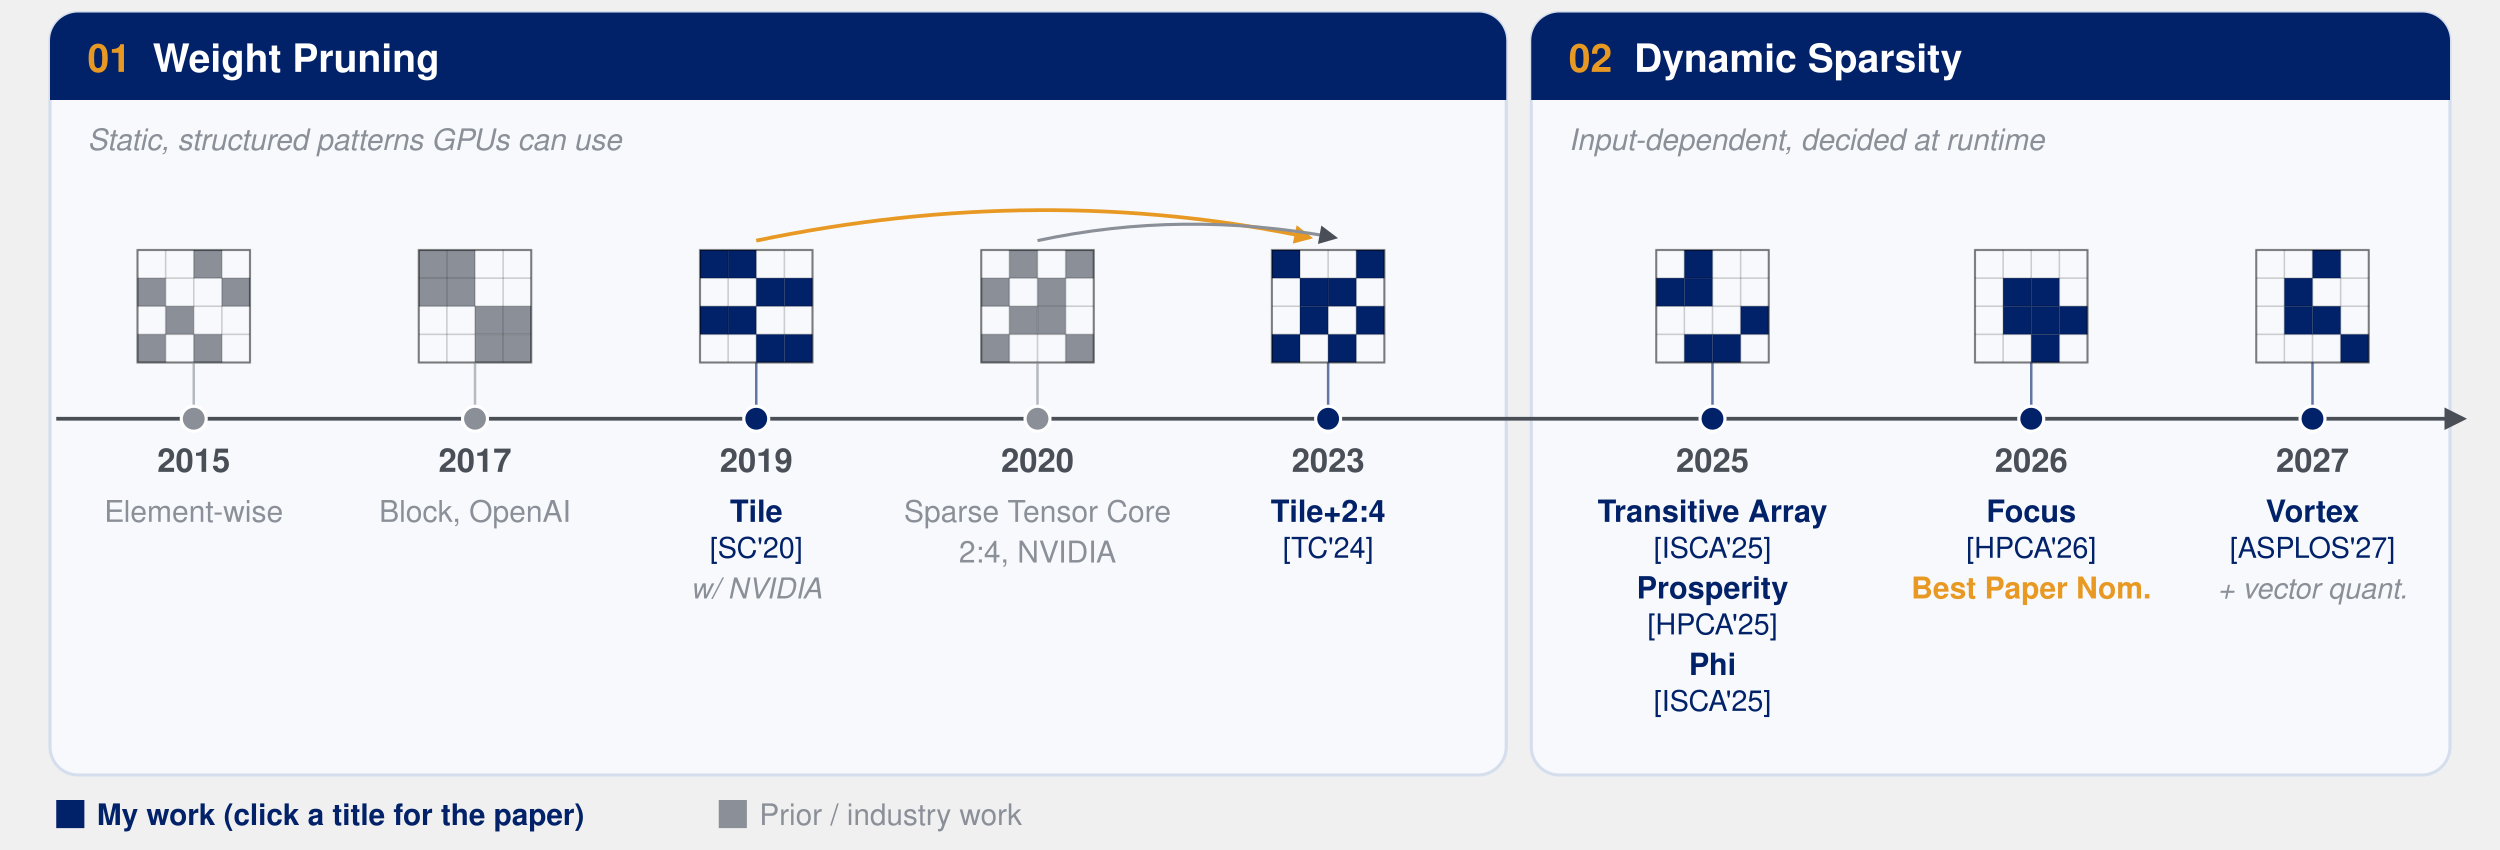
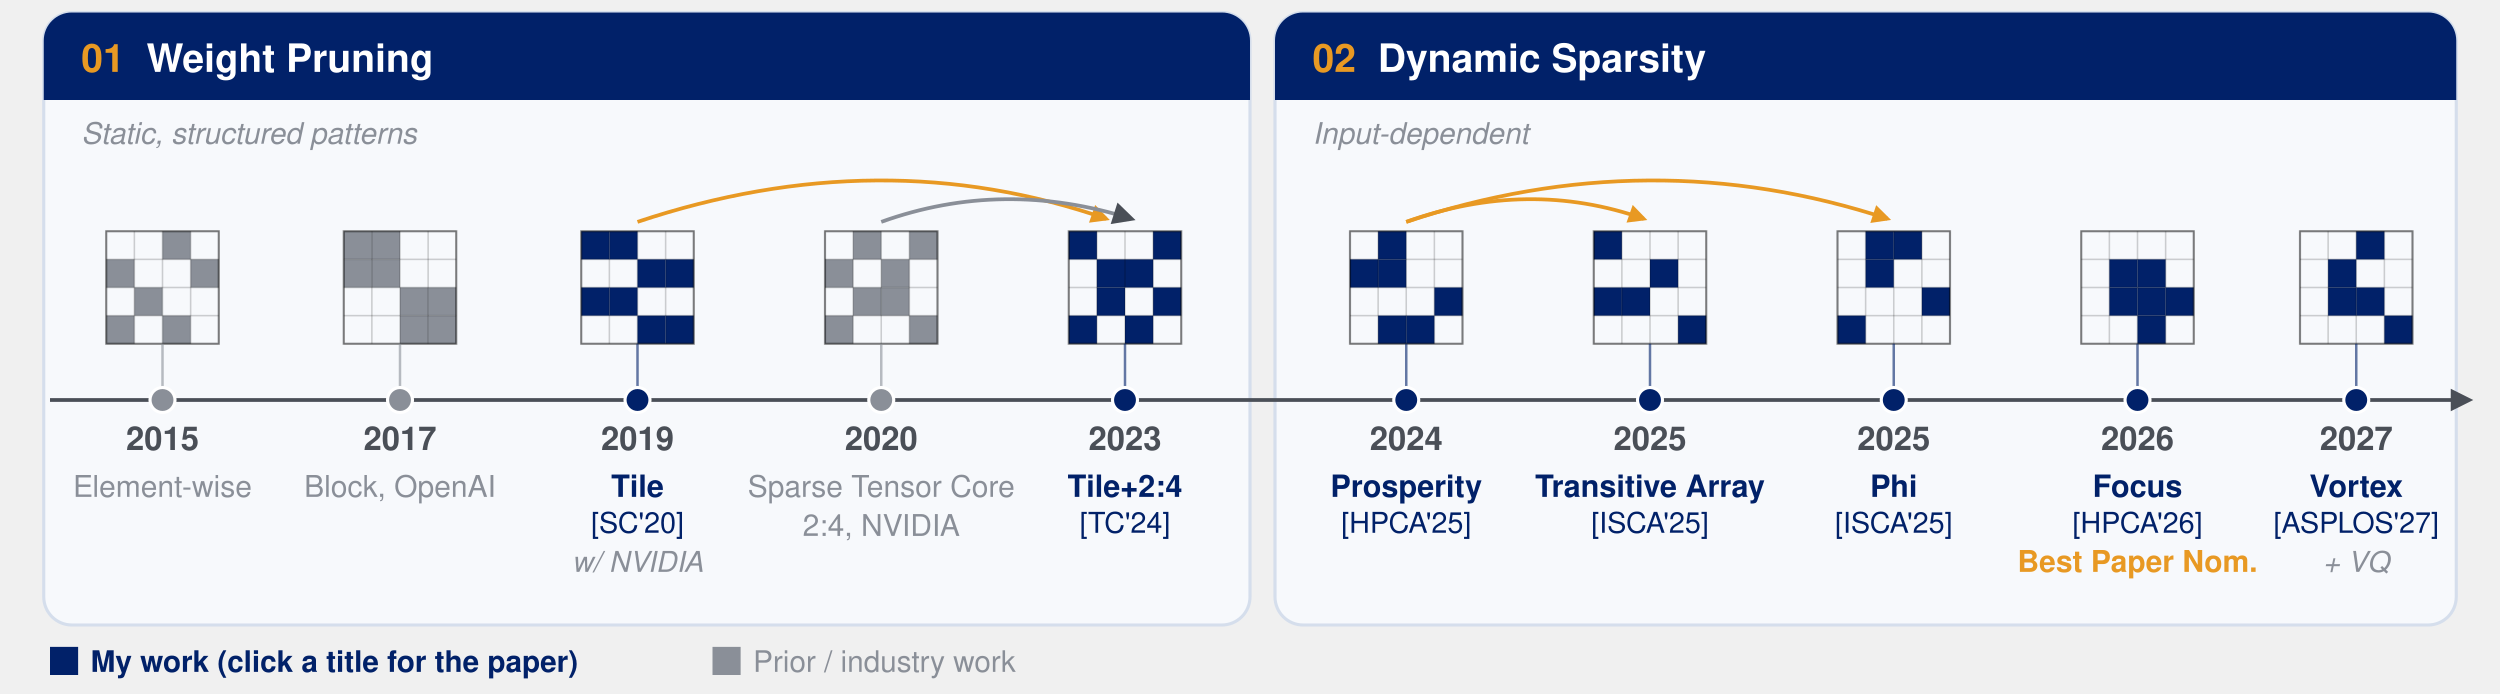
- <svg xmlns="http://www.w3.org/2000/svg" viewBox="0 0 800 272" style="width:100%;height:auto;display:block" font-family="-apple-system, BlinkMacSystemFont, 'Segoe UI', Helvetica, Arial, sans-serif" role="img" aria-label="Sparsity Timeline">
-   <rect x="16" y="4" width="466" height="244" rx="9" fill="#F7F9FC" stroke="#D5DEEC" />
-   <path d="M16,13 a9,9 0 0 1 9,-9 h448 a9,9 0 0 1 9,9 v19 h-466 z" fill="#012169" />
-   <text x="28" y="23" font-size="12.5" font-weight="700" fill="#E89923">01<tspan fill="#fff" dx="7">Weight Pruning</tspan>
+ <svg xmlns="http://www.w3.org/2000/svg" viewBox="0 0 800 222" style="width:100%;height:auto;display:block" font-family="-apple-system, BlinkMacSystemFont, 'Segoe UI', Helvetica, Arial, sans-serif" role="img" aria-label="Sparsity Timeline">
+   <rect x="14" y="4" width="386" height="196" rx="9" fill="#F7F9FC" stroke="#D5DEEC" />
+   <path d="M14,13 a9,9 0 0 1 9,-9 h368 a9,9 0 0 1 9,9 v19 h-386 z" fill="#012169" />
+   <text x="26" y="23" font-size="12.5" font-weight="700" fill="#E89923">01<tspan fill="#fff" dx="7">Weight Pruning</tspan>
  </text>
-   <text x="28" y="48" text-anchor="start" font-size="9.5" font-weight="400" fill="#8A8F98" font-style="italic">Static, structured patterns GPUs can use</text>
-   <rect x="490" y="4" width="294" height="244" rx="9" fill="#F7F9FC" stroke="#D5DEEC" />
-   <path d="M490,13 a9,9 0 0 1 9,-9 h276 a9,9 0 0 1 9,9 v19 h-294 z" fill="#012169" />
-   <text x="502" y="23" font-size="12.5" font-weight="700" fill="#E89923">02<tspan fill="#fff" dx="7">Dynamic Sparsity</tspan>
+   <text x="26" y="46" text-anchor="start" font-size="9.5" font-weight="400" fill="#8A8F98" font-style="italic">Static, structured patterns</text>
+   <rect x="408" y="4" width="378" height="196" rx="9" fill="#F7F9FC" stroke="#D5DEEC" />
+   <path d="M408,13 a9,9 0 0 1 9,-9 h360 a9,9 0 0 1 9,9 v19 h-378 z" fill="#012169" />
+   <text x="420" y="23" font-size="12.5" font-weight="700" fill="#E89923">02<tspan fill="#fff" dx="7">Dynamic Sparsity</tspan>
  </text>
-   <text x="502" y="48" text-anchor="start" font-size="9.5" font-weight="400" fill="#8A8F98" font-style="italic">Input-dependent, decided at runtime</text>
+   <text x="420" y="46" text-anchor="start" font-size="9.5" font-weight="400" fill="#8A8F98" font-style="italic">Input-dependent</text>
  <defs>
    <marker id="sa" viewBox="0 0 10 10" refX="8" refY="5" markerWidth="6" markerHeight="6" orient="auto">
      <path d="M0,0 L10,5 L0,10 z" fill="#4A4F57" />
    </marker>
    <marker id="sg" viewBox="0 0 10 10" refX="8" refY="5" markerWidth="5" markerHeight="5" orient="auto">
      <path d="M0,0 L10,5 L0,10 z" fill="#E89923" />
    </marker>
  </defs>
-   <line x1="18" y1="134" x2="788" y2="134" stroke="#4A4F57" stroke-width="1.2" marker-end="url(#sa)" />
-   <path d="M242,77 Q333.5,58 419,76" fill="none" stroke="#E89923" stroke-width="1.2" marker-end="url(#sg)" />
-   <path d="M332,77 Q378.5,67 427,76" fill="none" stroke="#8A8F98" stroke-width="1" marker-end="url(#sa)" />
-   <rect x="62" y="80" width="9" height="9" fill="#8A8F98" />
-   <rect x="44" y="89" width="9" height="9" fill="#8A8F98" />
-   <rect x="71" y="89" width="9" height="9" fill="#8A8F98" />
-   <rect x="53" y="98" width="9" height="9" fill="#8A8F98" />
-   <rect x="44" y="107" width="9" height="9" fill="#8A8F98" />
-   <rect x="62" y="107" width="9" height="9" fill="#8A8F98" />
-   <line x1="44" y1="80" x2="44" y2="116" stroke="#000" stroke-opacity="0.18" stroke-width="0.5" />
-   <line x1="44" y1="80" x2="80" y2="80" stroke="#000" stroke-opacity="0.18" stroke-width="0.5" />
-   <line x1="53" y1="80" x2="53" y2="116" stroke="#000" stroke-opacity="0.18" stroke-width="0.5" />
-   <line x1="44" y1="89" x2="80" y2="89" stroke="#000" stroke-opacity="0.18" stroke-width="0.5" />
-   <line x1="62" y1="80" x2="62" y2="116" stroke="#000" stroke-opacity="0.18" stroke-width="0.5" />
-   <line x1="44" y1="98" x2="80" y2="98" stroke="#000" stroke-opacity="0.18" stroke-width="0.5" />
-   <line x1="71" y1="80" x2="71" y2="116" stroke="#000" stroke-opacity="0.18" stroke-width="0.5" />
-   <line x1="44" y1="107" x2="80" y2="107" stroke="#000" stroke-opacity="0.18" stroke-width="0.5" />
-   <line x1="80" y1="80" x2="80" y2="116" stroke="#000" stroke-opacity="0.18" stroke-width="0.5" />
-   <line x1="44" y1="116" x2="80" y2="116" stroke="#000" stroke-opacity="0.18" stroke-width="0.5" />
-   <rect x="44" y="80" width="36" height="36" fill="none" stroke="#000" stroke-opacity="0.4" stroke-width="0.7" />
-   <line x1="62" y1="116" x2="62" y2="134" stroke="#8A8F98" stroke-width="0.8" stroke-opacity="0.6" />
-   <circle cx="62" cy="134" r="4" fill="#8A8F98" stroke="#fff" stroke-width="1" />
-   <text x="62" y="151" text-anchor="middle" font-size="10.5" font-weight="700" fill="#4A4F57">2015</text>
-   <text x="62" y="167" text-anchor="middle" font-size="9.6" font-weight="400" fill="#8A8F98">Element-wise</text>
-   <rect x="134" y="80" width="9" height="9" fill="#8A8F98" />
-   <rect x="143" y="80" width="9" height="9" fill="#8A8F98" />
-   <rect x="134" y="89" width="9" height="9" fill="#8A8F98" />
-   <rect x="143" y="89" width="9" height="9" fill="#8A8F98" />
-   <rect x="152" y="98" width="9" height="9" fill="#8A8F98" />
-   <rect x="161" y="98" width="9" height="9" fill="#8A8F98" />
-   <rect x="152" y="107" width="9" height="9" fill="#8A8F98" />
-   <rect x="161" y="107" width="9" height="9" fill="#8A8F98" />
-   <line x1="134" y1="80" x2="134" y2="116" stroke="#000" stroke-opacity="0.18" stroke-width="0.5" />
-   <line x1="134" y1="80" x2="170" y2="80" stroke="#000" stroke-opacity="0.18" stroke-width="0.5" />
-   <line x1="143" y1="80" x2="143" y2="116" stroke="#000" stroke-opacity="0.18" stroke-width="0.5" />
-   <line x1="134" y1="89" x2="170" y2="89" stroke="#000" stroke-opacity="0.18" stroke-width="0.5" />
-   <line x1="152" y1="80" x2="152" y2="116" stroke="#000" stroke-opacity="0.18" stroke-width="0.5" />
-   <line x1="134" y1="98" x2="170" y2="98" stroke="#000" stroke-opacity="0.18" stroke-width="0.5" />
-   <line x1="161" y1="80" x2="161" y2="116" stroke="#000" stroke-opacity="0.18" stroke-width="0.5" />
-   <line x1="134" y1="107" x2="170" y2="107" stroke="#000" stroke-opacity="0.18" stroke-width="0.5" />
-   <line x1="170" y1="80" x2="170" y2="116" stroke="#000" stroke-opacity="0.18" stroke-width="0.5" />
-   <line x1="134" y1="116" x2="170" y2="116" stroke="#000" stroke-opacity="0.18" stroke-width="0.5" />
-   <rect x="134" y="80" width="36" height="36" fill="none" stroke="#000" stroke-opacity="0.4" stroke-width="0.7" />
-   <line x1="152" y1="116" x2="152" y2="134" stroke="#8A8F98" stroke-width="0.8" stroke-opacity="0.6" />
-   <circle cx="152" cy="134" r="4" fill="#8A8F98" stroke="#fff" stroke-width="1" />
-   <text x="152" y="151" text-anchor="middle" font-size="10.5" font-weight="700" fill="#4A4F57">2017</text>
-   <text x="152" y="167" text-anchor="middle" font-size="9.6" font-weight="400" fill="#8A8F98">Block, OpenAI</text>
-   <rect x="224" y="80" width="9" height="9" fill="#012169" />
-   <rect x="233" y="80" width="9" height="9" fill="#012169" />
-   <rect x="242" y="89" width="9" height="9" fill="#012169" />
-   <rect x="251" y="89" width="9" height="9" fill="#012169" />
-   <rect x="224" y="98" width="9" height="9" fill="#012169" />
-   <rect x="233" y="98" width="9" height="9" fill="#012169" />
-   <rect x="242" y="107" width="9" height="9" fill="#012169" />
-   <rect x="251" y="107" width="9" height="9" fill="#012169" />
-   <line x1="224" y1="80" x2="224" y2="116" stroke="#000" stroke-opacity="0.18" stroke-width="0.5" />
-   <line x1="224" y1="80" x2="260" y2="80" stroke="#000" stroke-opacity="0.18" stroke-width="0.5" />
-   <line x1="233" y1="80" x2="233" y2="116" stroke="#000" stroke-opacity="0.18" stroke-width="0.5" />
-   <line x1="224" y1="89" x2="260" y2="89" stroke="#000" stroke-opacity="0.18" stroke-width="0.5" />
-   <line x1="242" y1="80" x2="242" y2="116" stroke="#000" stroke-opacity="0.18" stroke-width="0.5" />
-   <line x1="224" y1="98" x2="260" y2="98" stroke="#000" stroke-opacity="0.18" stroke-width="0.5" />
-   <line x1="251" y1="80" x2="251" y2="116" stroke="#000" stroke-opacity="0.18" stroke-width="0.5" />
-   <line x1="224" y1="107" x2="260" y2="107" stroke="#000" stroke-opacity="0.18" stroke-width="0.5" />
-   <line x1="260" y1="80" x2="260" y2="116" stroke="#000" stroke-opacity="0.18" stroke-width="0.5" />
-   <line x1="224" y1="116" x2="260" y2="116" stroke="#000" stroke-opacity="0.18" stroke-width="0.5" />
-   <rect x="224" y="80" width="36" height="36" fill="none" stroke="#000" stroke-opacity="0.4" stroke-width="0.7" />
-   <line x1="242" y1="116" x2="242" y2="134" stroke="#012169" stroke-width="0.8" stroke-opacity="0.6" />
-   <circle cx="242" cy="134" r="4" fill="#012169" stroke="#fff" stroke-width="1" />
-   <text x="242" y="151" text-anchor="middle" font-size="10.5" font-weight="700" fill="#4A4F57">2019</text>
+   <line x1="16" y1="128" x2="790" y2="128" stroke="#4A4F57" stroke-width="1.2" marker-end="url(#sa)" />
+   <path d="M204,71 Q282.0,45 354,70" fill="none" stroke="#E89923" stroke-width="1.2" marker-end="url(#sg)" />
+   <path d="M282,71 Q321.0,57 362,70" fill="none" stroke="#8A8F98" stroke-width="1.2" marker-end="url(#sa)" />
+   <path d="M450,71 Q489.0,57 526,70" fill="none" stroke="#E89923" stroke-width="1.2" marker-end="url(#sg)" />
+   <path d="M450,71 Q528.0,45 604,70" fill="none" stroke="#E89923" stroke-width="1.2" marker-end="url(#sg)" />
+   <rect x="52" y="74" width="9" height="9" fill="#8A8F98" />
+   <rect x="34" y="83" width="9" height="9" fill="#8A8F98" />
+   <rect x="61" y="83" width="9" height="9" fill="#8A8F98" />
+   <rect x="43" y="92" width="9" height="9" fill="#8A8F98" />
+   <rect x="34" y="101" width="9" height="9" fill="#8A8F98" />
+   <rect x="52" y="101" width="9" height="9" fill="#8A8F98" />
+   <line x1="34" y1="74" x2="34" y2="110" stroke="#000" stroke-opacity="0.18" stroke-width="0.5" />
+   <line x1="34" y1="74" x2="70" y2="74" stroke="#000" stroke-opacity="0.18" stroke-width="0.5" />
+   <line x1="43" y1="74" x2="43" y2="110" stroke="#000" stroke-opacity="0.18" stroke-width="0.5" />
+   <line x1="34" y1="83" x2="70" y2="83" stroke="#000" stroke-opacity="0.18" stroke-width="0.5" />
+   <line x1="52" y1="74" x2="52" y2="110" stroke="#000" stroke-opacity="0.18" stroke-width="0.5" />
+   <line x1="34" y1="92" x2="70" y2="92" stroke="#000" stroke-opacity="0.18" stroke-width="0.5" />
+   <line x1="61" y1="74" x2="61" y2="110" stroke="#000" stroke-opacity="0.18" stroke-width="0.5" />
+   <line x1="34" y1="101" x2="70" y2="101" stroke="#000" stroke-opacity="0.18" stroke-width="0.5" />
+   <line x1="70" y1="74" x2="70" y2="110" stroke="#000" stroke-opacity="0.18" stroke-width="0.5" />
+   <line x1="34" y1="110" x2="70" y2="110" stroke="#000" stroke-opacity="0.18" stroke-width="0.5" />
+   <rect x="34" y="74" width="36" height="36" fill="none" stroke="#000" stroke-opacity="0.4" stroke-width="0.7" />
+   <line x1="52" y1="110" x2="52" y2="128" stroke="#8A8F98" stroke-width="0.8" stroke-opacity="0.6" />
+   <circle cx="52" cy="128" r="4" fill="#8A8F98" stroke="#fff" stroke-width="1" />
+   <text x="52" y="144" text-anchor="middle" font-size="10.5" font-weight="700" fill="#4A4F57">2015</text>
+   <text x="52" y="159" text-anchor="middle" font-size="9.6" font-weight="400" fill="#8A8F98">Element-wise</text>
+   <rect x="110" y="74" width="9" height="9" fill="#8A8F98" />
+   <rect x="119" y="74" width="9" height="9" fill="#8A8F98" />
+   <rect x="110" y="83" width="9" height="9" fill="#8A8F98" />
+   <rect x="119" y="83" width="9" height="9" fill="#8A8F98" />
+   <rect x="128" y="92" width="9" height="9" fill="#8A8F98" />
+   <rect x="137" y="92" width="9" height="9" fill="#8A8F98" />
+   <rect x="128" y="101" width="9" height="9" fill="#8A8F98" />
+   <rect x="137" y="101" width="9" height="9" fill="#8A8F98" />
+   <line x1="110" y1="74" x2="110" y2="110" stroke="#000" stroke-opacity="0.18" stroke-width="0.5" />
+   <line x1="110" y1="74" x2="146" y2="74" stroke="#000" stroke-opacity="0.18" stroke-width="0.5" />
+   <line x1="119" y1="74" x2="119" y2="110" stroke="#000" stroke-opacity="0.18" stroke-width="0.5" />
+   <line x1="110" y1="83" x2="146" y2="83" stroke="#000" stroke-opacity="0.18" stroke-width="0.5" />
+   <line x1="128" y1="74" x2="128" y2="110" stroke="#000" stroke-opacity="0.18" stroke-width="0.5" />
+   <line x1="110" y1="92" x2="146" y2="92" stroke="#000" stroke-opacity="0.18" stroke-width="0.5" />
+   <line x1="137" y1="74" x2="137" y2="110" stroke="#000" stroke-opacity="0.18" stroke-width="0.5" />
+   <line x1="110" y1="101" x2="146" y2="101" stroke="#000" stroke-opacity="0.18" stroke-width="0.5" />
+   <line x1="146" y1="74" x2="146" y2="110" stroke="#000" stroke-opacity="0.18" stroke-width="0.5" />
+   <line x1="110" y1="110" x2="146" y2="110" stroke="#000" stroke-opacity="0.18" stroke-width="0.5" />
+   <rect x="110" y="74" width="36" height="36" fill="none" stroke="#000" stroke-opacity="0.4" stroke-width="0.7" />
+   <line x1="128" y1="110" x2="128" y2="128" stroke="#8A8F98" stroke-width="0.8" stroke-opacity="0.6" />
+   <circle cx="128" cy="128" r="4" fill="#8A8F98" stroke="#fff" stroke-width="1" />
+   <text x="128" y="144" text-anchor="middle" font-size="10.5" font-weight="700" fill="#4A4F57">2017</text>
+   <text x="128" y="159" text-anchor="middle" font-size="9.6" font-weight="400" fill="#8A8F98">Block, OpenAI</text>
+   <rect x="186" y="74" width="9" height="9" fill="#012169" />
+   <rect x="195" y="74" width="9" height="9" fill="#012169" />
+   <rect x="204" y="83" width="9" height="9" fill="#012169" />
+   <rect x="213" y="83" width="9" height="9" fill="#012169" />
+   <rect x="186" y="92" width="9" height="9" fill="#012169" />
+   <rect x="195" y="92" width="9" height="9" fill="#012169" />
+   <rect x="204" y="101" width="9" height="9" fill="#012169" />
+   <rect x="213" y="101" width="9" height="9" fill="#012169" />
+   <line x1="186" y1="74" x2="186" y2="110" stroke="#000" stroke-opacity="0.18" stroke-width="0.5" />
+   <line x1="186" y1="74" x2="222" y2="74" stroke="#000" stroke-opacity="0.18" stroke-width="0.5" />
+   <line x1="195" y1="74" x2="195" y2="110" stroke="#000" stroke-opacity="0.18" stroke-width="0.5" />
+   <line x1="186" y1="83" x2="222" y2="83" stroke="#000" stroke-opacity="0.18" stroke-width="0.5" />
+   <line x1="204" y1="74" x2="204" y2="110" stroke="#000" stroke-opacity="0.18" stroke-width="0.5" />
+   <line x1="186" y1="92" x2="222" y2="92" stroke="#000" stroke-opacity="0.18" stroke-width="0.5" />
+   <line x1="213" y1="74" x2="213" y2="110" stroke="#000" stroke-opacity="0.18" stroke-width="0.5" />
+   <line x1="186" y1="101" x2="222" y2="101" stroke="#000" stroke-opacity="0.18" stroke-width="0.5" />
+   <line x1="222" y1="74" x2="222" y2="110" stroke="#000" stroke-opacity="0.18" stroke-width="0.5" />
+   <line x1="186" y1="110" x2="222" y2="110" stroke="#000" stroke-opacity="0.18" stroke-width="0.5" />
+   <rect x="186" y="74" width="36" height="36" fill="none" stroke="#000" stroke-opacity="0.4" stroke-width="0.7" />
+   <line x1="204" y1="110" x2="204" y2="128" stroke="#012169" stroke-width="0.8" stroke-opacity="0.6" />
+   <circle cx="204" cy="128" r="4" fill="#012169" stroke="#fff" stroke-width="1" />
+   <text x="204" y="144" text-anchor="middle" font-size="10.5" font-weight="700" fill="#4A4F57">2019</text>
  <a href="https://arxiv.org/abs/2008.13006" target="_blank">
-     <text x="242" y="167" text-anchor="middle" font-size="9.8" font-weight="700" fill="#012169">Tile</text>
-     <text x="242" y="178.5" text-anchor="middle" font-size="9.2" font-weight="400" fill="#012169">[SC'20]</text>
-   </a>
-   <text x="242" y="191.5" text-anchor="middle" font-size="9.2" font-weight="400" fill="#8A8F98" font-style="italic">w/ NVIDIA</text>
-   <rect x="323" y="80" width="9" height="9" fill="#8A8F98" />
-   <rect x="341" y="80" width="9" height="9" fill="#8A8F98" />
-   <rect x="314" y="89" width="9" height="9" fill="#8A8F98" />
-   <rect x="332" y="89" width="9" height="9" fill="#8A8F98" />
-   <rect x="323" y="98" width="9" height="9" fill="#8A8F98" />
-   <rect x="332" y="98" width="9" height="9" fill="#8A8F98" />
-   <rect x="314" y="107" width="9" height="9" fill="#8A8F98" />
-   <rect x="341" y="107" width="9" height="9" fill="#8A8F98" />
-   <line x1="314" y1="80" x2="314" y2="116" stroke="#000" stroke-opacity="0.18" stroke-width="0.5" />
-   <line x1="314" y1="80" x2="350" y2="80" stroke="#000" stroke-opacity="0.18" stroke-width="0.5" />
-   <line x1="323" y1="80" x2="323" y2="116" stroke="#000" stroke-opacity="0.18" stroke-width="0.5" />
-   <line x1="314" y1="89" x2="350" y2="89" stroke="#000" stroke-opacity="0.18" stroke-width="0.5" />
-   <line x1="332" y1="80" x2="332" y2="116" stroke="#000" stroke-opacity="0.18" stroke-width="0.5" />
-   <line x1="314" y1="98" x2="350" y2="98" stroke="#000" stroke-opacity="0.18" stroke-width="0.5" />
-   <line x1="341" y1="80" x2="341" y2="116" stroke="#000" stroke-opacity="0.18" stroke-width="0.5" />
-   <line x1="314" y1="107" x2="350" y2="107" stroke="#000" stroke-opacity="0.18" stroke-width="0.5" />
-   <line x1="350" y1="80" x2="350" y2="116" stroke="#000" stroke-opacity="0.18" stroke-width="0.5" />
-   <line x1="314" y1="116" x2="350" y2="116" stroke="#000" stroke-opacity="0.18" stroke-width="0.5" />
-   <rect x="314" y="80" width="36" height="36" fill="none" stroke="#000" stroke-opacity="0.4" stroke-width="0.7" />
-   <line x1="332" y1="116" x2="332" y2="134" stroke="#8A8F98" stroke-width="0.8" stroke-opacity="0.6" />
-   <circle cx="332" cy="134" r="4" fill="#8A8F98" stroke="#fff" stroke-width="1" />
-   <text x="332" y="151" text-anchor="middle" font-size="10.5" font-weight="700" fill="#4A4F57">2020</text>
-   <text x="332" y="167" text-anchor="middle" font-size="9.6" font-weight="400" fill="#8A8F98">Sparse Tensor Core</text>
-   <text x="332" y="180" text-anchor="middle" font-size="9.6" font-weight="400" fill="#8A8F98">2:4, NVIDIA</text>
-   <rect x="407" y="80" width="9" height="9" fill="#012169" />
-   <rect x="434" y="80" width="9" height="9" fill="#012169" />
-   <rect x="416" y="89" width="9" height="9" fill="#012169" />
-   <rect x="425" y="89" width="9" height="9" fill="#012169" />
-   <rect x="416" y="98" width="9" height="9" fill="#012169" />
-   <rect x="434" y="98" width="9" height="9" fill="#012169" />
-   <rect x="407" y="107" width="9" height="9" fill="#012169" />
-   <rect x="425" y="107" width="9" height="9" fill="#012169" />
-   <line x1="407" y1="80" x2="407" y2="116" stroke="#000" stroke-opacity="0.18" stroke-width="0.5" />
-   <line x1="407" y1="80" x2="443" y2="80" stroke="#000" stroke-opacity="0.18" stroke-width="0.5" />
-   <line x1="416" y1="80" x2="416" y2="116" stroke="#000" stroke-opacity="0.18" stroke-width="0.5" />
-   <line x1="407" y1="89" x2="443" y2="89" stroke="#000" stroke-opacity="0.18" stroke-width="0.5" />
-   <line x1="425" y1="80" x2="425" y2="116" stroke="#000" stroke-opacity="0.18" stroke-width="0.5" />
-   <line x1="407" y1="98" x2="443" y2="98" stroke="#000" stroke-opacity="0.18" stroke-width="0.5" />
-   <line x1="434" y1="80" x2="434" y2="116" stroke="#000" stroke-opacity="0.18" stroke-width="0.5" />
-   <line x1="407" y1="107" x2="443" y2="107" stroke="#000" stroke-opacity="0.18" stroke-width="0.5" />
-   <line x1="443" y1="80" x2="443" y2="116" stroke="#000" stroke-opacity="0.18" stroke-width="0.5" />
-   <line x1="407" y1="116" x2="443" y2="116" stroke="#000" stroke-opacity="0.18" stroke-width="0.5" />
-   <rect x="407" y="80" width="36" height="36" fill="none" stroke="#000" stroke-opacity="0.4" stroke-width="0.7" />
-   <line x1="425" y1="116" x2="425" y2="134" stroke="#012169" stroke-width="0.8" stroke-opacity="0.6" />
-   <circle cx="425" cy="134" r="4" fill="#012169" stroke="#fff" stroke-width="1" />
-   <text x="425" y="151" text-anchor="middle" font-size="10.5" font-weight="700" fill="#4A4F57">2023</text>
+     <text x="204" y="159" text-anchor="middle" font-size="9.8" font-weight="700" fill="#012169">Tile</text>
+     <text x="204" y="170.5" text-anchor="middle" font-size="9.2" font-weight="400" fill="#012169">[SC'20]</text>
+   </a>
+   <text x="204" y="183.0" text-anchor="middle" font-size="9.2" font-weight="400" fill="#8A8F98" font-style="italic">w/ NVIDIA</text>
+   <rect x="273" y="74" width="9" height="9" fill="#8A8F98" />
+   <rect x="291" y="74" width="9" height="9" fill="#8A8F98" />
+   <rect x="264" y="83" width="9" height="9" fill="#8A8F98" />
+   <rect x="282" y="83" width="9" height="9" fill="#8A8F98" />
+   <rect x="273" y="92" width="9" height="9" fill="#8A8F98" />
+   <rect x="282" y="92" width="9" height="9" fill="#8A8F98" />
+   <rect x="264" y="101" width="9" height="9" fill="#8A8F98" />
+   <rect x="291" y="101" width="9" height="9" fill="#8A8F98" />
+   <line x1="264" y1="74" x2="264" y2="110" stroke="#000" stroke-opacity="0.18" stroke-width="0.5" />
+   <line x1="264" y1="74" x2="300" y2="74" stroke="#000" stroke-opacity="0.18" stroke-width="0.5" />
+   <line x1="273" y1="74" x2="273" y2="110" stroke="#000" stroke-opacity="0.18" stroke-width="0.5" />
+   <line x1="264" y1="83" x2="300" y2="83" stroke="#000" stroke-opacity="0.18" stroke-width="0.5" />
+   <line x1="282" y1="74" x2="282" y2="110" stroke="#000" stroke-opacity="0.18" stroke-width="0.5" />
+   <line x1="264" y1="92" x2="300" y2="92" stroke="#000" stroke-opacity="0.18" stroke-width="0.5" />
+   <line x1="291" y1="74" x2="291" y2="110" stroke="#000" stroke-opacity="0.18" stroke-width="0.5" />
+   <line x1="264" y1="101" x2="300" y2="101" stroke="#000" stroke-opacity="0.18" stroke-width="0.5" />
+   <line x1="300" y1="74" x2="300" y2="110" stroke="#000" stroke-opacity="0.18" stroke-width="0.5" />
+   <line x1="264" y1="110" x2="300" y2="110" stroke="#000" stroke-opacity="0.18" stroke-width="0.5" />
+   <rect x="264" y="74" width="36" height="36" fill="none" stroke="#000" stroke-opacity="0.4" stroke-width="0.7" />
+   <line x1="282" y1="110" x2="282" y2="128" stroke="#8A8F98" stroke-width="0.8" stroke-opacity="0.6" />
+   <circle cx="282" cy="128" r="4" fill="#8A8F98" stroke="#fff" stroke-width="1" />
+   <text x="282" y="144" text-anchor="middle" font-size="10.5" font-weight="700" fill="#4A4F57">2020</text>
+   <text x="282" y="159" text-anchor="middle" font-size="9.6" font-weight="400" fill="#8A8F98">Sparse Tensor Core</text>
+   <text x="282" y="171.5" text-anchor="middle" font-size="9.6" font-weight="400" fill="#8A8F98">2:4, NVIDIA</text>
+   <rect x="342" y="74" width="9" height="9" fill="#012169" />
+   <rect x="369" y="74" width="9" height="9" fill="#012169" />
+   <rect x="351" y="83" width="9" height="9" fill="#012169" />
+   <rect x="360" y="83" width="9" height="9" fill="#012169" />
+   <rect x="351" y="92" width="9" height="9" fill="#012169" />
+   <rect x="369" y="92" width="9" height="9" fill="#012169" />
+   <rect x="342" y="101" width="9" height="9" fill="#012169" />
+   <rect x="360" y="101" width="9" height="9" fill="#012169" />
+   <line x1="342" y1="74" x2="342" y2="110" stroke="#000" stroke-opacity="0.18" stroke-width="0.5" />
+   <line x1="342" y1="74" x2="378" y2="74" stroke="#000" stroke-opacity="0.18" stroke-width="0.5" />
+   <line x1="351" y1="74" x2="351" y2="110" stroke="#000" stroke-opacity="0.18" stroke-width="0.5" />
+   <line x1="342" y1="83" x2="378" y2="83" stroke="#000" stroke-opacity="0.18" stroke-width="0.5" />
+   <line x1="360" y1="74" x2="360" y2="110" stroke="#000" stroke-opacity="0.18" stroke-width="0.5" />
+   <line x1="342" y1="92" x2="378" y2="92" stroke="#000" stroke-opacity="0.18" stroke-width="0.5" />
+   <line x1="369" y1="74" x2="369" y2="110" stroke="#000" stroke-opacity="0.18" stroke-width="0.5" />
+   <line x1="342" y1="101" x2="378" y2="101" stroke="#000" stroke-opacity="0.18" stroke-width="0.5" />
+   <line x1="378" y1="74" x2="378" y2="110" stroke="#000" stroke-opacity="0.18" stroke-width="0.5" />
+   <line x1="342" y1="110" x2="378" y2="110" stroke="#000" stroke-opacity="0.18" stroke-width="0.5" />
+   <rect x="342" y="74" width="36" height="36" fill="none" stroke="#000" stroke-opacity="0.4" stroke-width="0.7" />
+   <line x1="360" y1="110" x2="360" y2="128" stroke="#012169" stroke-width="0.8" stroke-opacity="0.6" />
+   <circle cx="360" cy="128" r="4" fill="#012169" stroke="#fff" stroke-width="1" />
+   <text x="360" y="144" text-anchor="middle" font-size="10.5" font-weight="700" fill="#4A4F57">2023</text>
  <a href="https://arxiv.org/abs/2402.10876" target="_blank">
-     <text x="425" y="167" text-anchor="middle" font-size="9.8" font-weight="700" fill="#012169">Tile+2:4</text>
-     <text x="425" y="178.5" text-anchor="middle" font-size="9.2" font-weight="400" fill="#012169">[TC'24]</text>
-   </a>
-   <rect x="539" y="80" width="9" height="9" fill="#012169" />
-   <rect x="530" y="89" width="9" height="9" fill="#012169" />
-   <rect x="539" y="89" width="9" height="9" fill="#012169" />
-   <rect x="557" y="98" width="9" height="9" fill="#012169" />
-   <rect x="539" y="107" width="9" height="9" fill="#012169" />
-   <rect x="548" y="107" width="9" height="9" fill="#012169" />
-   <line x1="530" y1="80" x2="530" y2="116" stroke="#000" stroke-opacity="0.18" stroke-width="0.5" />
-   <line x1="530" y1="80" x2="566" y2="80" stroke="#000" stroke-opacity="0.18" stroke-width="0.5" />
-   <line x1="539" y1="80" x2="539" y2="116" stroke="#000" stroke-opacity="0.18" stroke-width="0.5" />
-   <line x1="530" y1="89" x2="566" y2="89" stroke="#000" stroke-opacity="0.18" stroke-width="0.5" />
-   <line x1="548" y1="80" x2="548" y2="116" stroke="#000" stroke-opacity="0.18" stroke-width="0.5" />
-   <line x1="530" y1="98" x2="566" y2="98" stroke="#000" stroke-opacity="0.18" stroke-width="0.5" />
-   <line x1="557" y1="80" x2="557" y2="116" stroke="#000" stroke-opacity="0.18" stroke-width="0.5" />
-   <line x1="530" y1="107" x2="566" y2="107" stroke="#000" stroke-opacity="0.18" stroke-width="0.5" />
-   <line x1="566" y1="80" x2="566" y2="116" stroke="#000" stroke-opacity="0.18" stroke-width="0.5" />
-   <line x1="530" y1="116" x2="566" y2="116" stroke="#000" stroke-opacity="0.18" stroke-width="0.5" />
-   <rect x="530" y="80" width="36" height="36" fill="none" stroke="#000" stroke-opacity="0.4" stroke-width="0.7" />
-   <line x1="548" y1="116" x2="548" y2="134" stroke="#012169" stroke-width="0.8" stroke-opacity="0.6" />
-   <circle cx="548" cy="134" r="4" fill="#012169" stroke="#fff" stroke-width="1" />
-   <text x="548" y="151" text-anchor="middle" font-size="10.5" font-weight="700" fill="#4A4F57">2025</text>
+     <text x="360" y="159" text-anchor="middle" font-size="9.8" font-weight="700" fill="#012169">Tile+2:4</text>
+     <text x="360" y="170.5" text-anchor="middle" font-size="9.2" font-weight="400" fill="#012169">[TC'24]</text>
+   </a>
+   <rect x="441" y="74" width="9" height="9" fill="#012169" />
+   <rect x="432" y="83" width="9" height="9" fill="#012169" />
+   <rect x="441" y="83" width="9" height="9" fill="#012169" />
+   <rect x="459" y="92" width="9" height="9" fill="#012169" />
+   <rect x="441" y="101" width="9" height="9" fill="#012169" />
+   <rect x="450" y="101" width="9" height="9" fill="#012169" />
+   <line x1="432" y1="74" x2="432" y2="110" stroke="#000" stroke-opacity="0.18" stroke-width="0.5" />
+   <line x1="432" y1="74" x2="468" y2="74" stroke="#000" stroke-opacity="0.18" stroke-width="0.5" />
+   <line x1="441" y1="74" x2="441" y2="110" stroke="#000" stroke-opacity="0.18" stroke-width="0.5" />
+   <line x1="432" y1="83" x2="468" y2="83" stroke="#000" stroke-opacity="0.18" stroke-width="0.5" />
+   <line x1="450" y1="74" x2="450" y2="110" stroke="#000" stroke-opacity="0.18" stroke-width="0.5" />
+   <line x1="432" y1="92" x2="468" y2="92" stroke="#000" stroke-opacity="0.18" stroke-width="0.5" />
+   <line x1="459" y1="74" x2="459" y2="110" stroke="#000" stroke-opacity="0.18" stroke-width="0.5" />
+   <line x1="432" y1="101" x2="468" y2="101" stroke="#000" stroke-opacity="0.18" stroke-width="0.5" />
+   <line x1="468" y1="74" x2="468" y2="110" stroke="#000" stroke-opacity="0.18" stroke-width="0.5" />
+   <line x1="432" y1="110" x2="468" y2="110" stroke="#000" stroke-opacity="0.18" stroke-width="0.5" />
+   <rect x="432" y="74" width="36" height="36" fill="none" stroke="#000" stroke-opacity="0.4" stroke-width="0.7" />
+   <line x1="450" y1="110" x2="450" y2="128" stroke="#012169" stroke-width="0.8" stroke-opacity="0.6" />
+   <circle cx="450" cy="128" r="4" fill="#012169" stroke="#fff" stroke-width="1" />
+   <text x="450" y="144" text-anchor="middle" font-size="10.5" font-weight="700" fill="#4A4F57">2024</text>
+   <a href="https://arxiv.org/abs/2503.03379" target="_blank">
+     <text x="450" y="159" text-anchor="middle" font-size="9.8" font-weight="700" fill="#012169">Prosperity</text>
+     <text x="450" y="170.5" text-anchor="middle" font-size="9.2" font-weight="400" fill="#012169">[HPCA'25]</text>
+   </a>
+   <rect x="510" y="74" width="9" height="9" fill="#012169" />
+   <rect x="528" y="83" width="9" height="9" fill="#012169" />
+   <rect x="510" y="92" width="9" height="9" fill="#012169" />
+   <rect x="519" y="92" width="9" height="9" fill="#012169" />
+   <rect x="537" y="101" width="9" height="9" fill="#012169" />
+   <line x1="510" y1="74" x2="510" y2="110" stroke="#000" stroke-opacity="0.18" stroke-width="0.5" />
+   <line x1="510" y1="74" x2="546" y2="74" stroke="#000" stroke-opacity="0.18" stroke-width="0.5" />
+   <line x1="519" y1="74" x2="519" y2="110" stroke="#000" stroke-opacity="0.18" stroke-width="0.5" />
+   <line x1="510" y1="83" x2="546" y2="83" stroke="#000" stroke-opacity="0.18" stroke-width="0.5" />
+   <line x1="528" y1="74" x2="528" y2="110" stroke="#000" stroke-opacity="0.18" stroke-width="0.5" />
+   <line x1="510" y1="92" x2="546" y2="92" stroke="#000" stroke-opacity="0.18" stroke-width="0.5" />
+   <line x1="537" y1="74" x2="537" y2="110" stroke="#000" stroke-opacity="0.18" stroke-width="0.5" />
+   <line x1="510" y1="101" x2="546" y2="101" stroke="#000" stroke-opacity="0.18" stroke-width="0.5" />
+   <line x1="546" y1="74" x2="546" y2="110" stroke="#000" stroke-opacity="0.18" stroke-width="0.5" />
+   <line x1="510" y1="110" x2="546" y2="110" stroke="#000" stroke-opacity="0.18" stroke-width="0.5" />
+   <rect x="510" y="74" width="36" height="36" fill="none" stroke="#000" stroke-opacity="0.4" stroke-width="0.7" />
+   <line x1="528" y1="110" x2="528" y2="128" stroke="#012169" stroke-width="0.8" stroke-opacity="0.6" />
+   <circle cx="528" cy="128" r="4" fill="#012169" stroke="#fff" stroke-width="1" />
+   <text x="528" y="144" text-anchor="middle" font-size="10.5" font-weight="700" fill="#4A4F57">2025</text>
  <a href="https://arxiv.org/abs/2504.16339" target="_blank">
-     <text x="548" y="167" text-anchor="middle" font-size="9.8" font-weight="700" fill="#012169">Transitive Array</text>
-     <text x="548" y="178.5" text-anchor="middle" font-size="9.2" font-weight="400" fill="#012169">[ISCA'25]</text>
-   </a>
-   <a href="https://arxiv.org/abs/2503.03379" target="_blank">
-     <text x="548" y="191.5" text-anchor="middle" font-size="9.8" font-weight="700" fill="#012169">Prosperity</text>
-     <text x="548" y="203.0" text-anchor="middle" font-size="9.2" font-weight="400" fill="#012169">[HPCA'25]</text>
-   </a>
+     <text x="528" y="159" text-anchor="middle" font-size="9.8" font-weight="700" fill="#012169">Transitive Array</text>
+     <text x="528" y="170.5" text-anchor="middle" font-size="9.2" font-weight="400" fill="#012169">[ISCA'25]</text>
+   </a>
+   <rect x="597" y="74" width="9" height="9" fill="#012169" />
+   <rect x="606" y="74" width="9" height="9" fill="#012169" />
+   <rect x="597" y="83" width="9" height="9" fill="#012169" />
+   <rect x="615" y="92" width="9" height="9" fill="#012169" />
+   <rect x="588" y="101" width="9" height="9" fill="#012169" />
+   <line x1="588" y1="74" x2="588" y2="110" stroke="#000" stroke-opacity="0.18" stroke-width="0.5" />
+   <line x1="588" y1="74" x2="624" y2="74" stroke="#000" stroke-opacity="0.18" stroke-width="0.5" />
+   <line x1="597" y1="74" x2="597" y2="110" stroke="#000" stroke-opacity="0.18" stroke-width="0.5" />
+   <line x1="588" y1="83" x2="624" y2="83" stroke="#000" stroke-opacity="0.18" stroke-width="0.5" />
+   <line x1="606" y1="74" x2="606" y2="110" stroke="#000" stroke-opacity="0.18" stroke-width="0.5" />
+   <line x1="588" y1="92" x2="624" y2="92" stroke="#000" stroke-opacity="0.18" stroke-width="0.5" />
+   <line x1="615" y1="74" x2="615" y2="110" stroke="#000" stroke-opacity="0.18" stroke-width="0.5" />
+   <line x1="588" y1="101" x2="624" y2="101" stroke="#000" stroke-opacity="0.18" stroke-width="0.5" />
+   <line x1="624" y1="74" x2="624" y2="110" stroke="#000" stroke-opacity="0.18" stroke-width="0.5" />
+   <line x1="588" y1="110" x2="624" y2="110" stroke="#000" stroke-opacity="0.18" stroke-width="0.5" />
+   <rect x="588" y="74" width="36" height="36" fill="none" stroke="#000" stroke-opacity="0.4" stroke-width="0.7" />
+   <line x1="606" y1="110" x2="606" y2="128" stroke="#012169" stroke-width="0.8" stroke-opacity="0.6" />
+   <circle cx="606" cy="128" r="4" fill="#012169" stroke="#fff" stroke-width="1" />
+   <text x="606" y="144" text-anchor="middle" font-size="10.5" font-weight="700" fill="#4A4F57">2025</text>
  <a href="https://arxiv.org/abs/2505.10909" target="_blank">
-     <text x="548" y="216.0" text-anchor="middle" font-size="9.8" font-weight="700" fill="#012169">Phi</text>
-     <text x="548" y="227.5" text-anchor="middle" font-size="9.2" font-weight="400" fill="#012169">[ISCA'25]</text>
-   </a>
-   <rect x="641" y="89" width="9" height="9" fill="#012169" />
-   <rect x="650" y="89" width="9" height="9" fill="#012169" />
-   <rect x="641" y="98" width="9" height="9" fill="#012169" />
-   <rect x="650" y="98" width="9" height="9" fill="#012169" />
-   <rect x="659" y="98" width="9" height="9" fill="#012169" />
-   <rect x="650" y="107" width="9" height="9" fill="#012169" />
-   <line x1="632" y1="80" x2="632" y2="116" stroke="#000" stroke-opacity="0.18" stroke-width="0.5" />
-   <line x1="632" y1="80" x2="668" y2="80" stroke="#000" stroke-opacity="0.18" stroke-width="0.5" />
-   <line x1="641" y1="80" x2="641" y2="116" stroke="#000" stroke-opacity="0.18" stroke-width="0.5" />
-   <line x1="632" y1="89" x2="668" y2="89" stroke="#000" stroke-opacity="0.18" stroke-width="0.5" />
-   <line x1="650" y1="80" x2="650" y2="116" stroke="#000" stroke-opacity="0.18" stroke-width="0.5" />
-   <line x1="632" y1="98" x2="668" y2="98" stroke="#000" stroke-opacity="0.18" stroke-width="0.5" />
-   <line x1="659" y1="80" x2="659" y2="116" stroke="#000" stroke-opacity="0.18" stroke-width="0.5" />
-   <line x1="632" y1="107" x2="668" y2="107" stroke="#000" stroke-opacity="0.18" stroke-width="0.5" />
-   <line x1="668" y1="80" x2="668" y2="116" stroke="#000" stroke-opacity="0.18" stroke-width="0.5" />
-   <line x1="632" y1="116" x2="668" y2="116" stroke="#000" stroke-opacity="0.18" stroke-width="0.5" />
-   <rect x="632" y="80" width="36" height="36" fill="none" stroke="#000" stroke-opacity="0.4" stroke-width="0.7" />
-   <line x1="650" y1="116" x2="650" y2="134" stroke="#012169" stroke-width="0.8" stroke-opacity="0.6" />
-   <circle cx="650" cy="134" r="4" fill="#012169" stroke="#fff" stroke-width="1" />
-   <text x="650" y="151" text-anchor="middle" font-size="10.5" font-weight="700" fill="#4A4F57">2026</text>
+     <text x="606" y="159" text-anchor="middle" font-size="9.8" font-weight="700" fill="#012169">Phi</text>
+     <text x="606" y="170.5" text-anchor="middle" font-size="9.2" font-weight="400" fill="#012169">[ISCA'25]</text>
+   </a>
+   <rect x="675" y="83" width="9" height="9" fill="#012169" />
+   <rect x="684" y="83" width="9" height="9" fill="#012169" />
+   <rect x="675" y="92" width="9" height="9" fill="#012169" />
+   <rect x="684" y="92" width="9" height="9" fill="#012169" />
+   <rect x="693" y="92" width="9" height="9" fill="#012169" />
+   <rect x="684" y="101" width="9" height="9" fill="#012169" />
+   <line x1="666" y1="74" x2="666" y2="110" stroke="#000" stroke-opacity="0.18" stroke-width="0.5" />
+   <line x1="666" y1="74" x2="702" y2="74" stroke="#000" stroke-opacity="0.18" stroke-width="0.5" />
+   <line x1="675" y1="74" x2="675" y2="110" stroke="#000" stroke-opacity="0.18" stroke-width="0.5" />
+   <line x1="666" y1="83" x2="702" y2="83" stroke="#000" stroke-opacity="0.18" stroke-width="0.5" />
+   <line x1="684" y1="74" x2="684" y2="110" stroke="#000" stroke-opacity="0.18" stroke-width="0.5" />
+   <line x1="666" y1="92" x2="702" y2="92" stroke="#000" stroke-opacity="0.18" stroke-width="0.5" />
+   <line x1="693" y1="74" x2="693" y2="110" stroke="#000" stroke-opacity="0.18" stroke-width="0.5" />
+   <line x1="666" y1="101" x2="702" y2="101" stroke="#000" stroke-opacity="0.18" stroke-width="0.5" />
+   <line x1="702" y1="74" x2="702" y2="110" stroke="#000" stroke-opacity="0.18" stroke-width="0.5" />
+   <line x1="666" y1="110" x2="702" y2="110" stroke="#000" stroke-opacity="0.18" stroke-width="0.5" />
+   <rect x="666" y="74" width="36" height="36" fill="none" stroke="#000" stroke-opacity="0.4" stroke-width="0.7" />
+   <line x1="684" y1="110" x2="684" y2="128" stroke="#012169" stroke-width="0.8" stroke-opacity="0.6" />
+   <circle cx="684" cy="128" r="4" fill="#012169" stroke="#fff" stroke-width="1" />
+   <text x="684" y="144" text-anchor="middle" font-size="10.5" font-weight="700" fill="#4A4F57">2026</text>
  <a href="https://arxiv.org/abs/2512.14661" target="_blank">
-     <text x="650" y="167" text-anchor="middle" font-size="9.8" font-weight="700" fill="#012169">Focus</text>
-     <text x="650" y="178.5" text-anchor="middle" font-size="9.2" font-weight="400" fill="#012169">[HPCA'26]</text>
-   </a>
-   <text x="650" y="191.5" text-anchor="middle" font-size="9.6" font-weight="700" fill="#E89923">Best Paper Nom.</text>
-   <rect x="740" y="80" width="9" height="9" fill="#012169" />
-   <rect x="731" y="89" width="9" height="9" fill="#012169" />
-   <rect x="731" y="98" width="9" height="9" fill="#012169" />
-   <rect x="740" y="98" width="9" height="9" fill="#012169" />
-   <rect x="749" y="107" width="9" height="9" fill="#012169" />
-   <line x1="722" y1="80" x2="722" y2="116" stroke="#000" stroke-opacity="0.18" stroke-width="0.5" />
-   <line x1="722" y1="80" x2="758" y2="80" stroke="#000" stroke-opacity="0.18" stroke-width="0.5" />
-   <line x1="731" y1="80" x2="731" y2="116" stroke="#000" stroke-opacity="0.18" stroke-width="0.5" />
-   <line x1="722" y1="89" x2="758" y2="89" stroke="#000" stroke-opacity="0.18" stroke-width="0.5" />
-   <line x1="740" y1="80" x2="740" y2="116" stroke="#000" stroke-opacity="0.18" stroke-width="0.5" />
-   <line x1="722" y1="98" x2="758" y2="98" stroke="#000" stroke-opacity="0.18" stroke-width="0.5" />
-   <line x1="749" y1="80" x2="749" y2="116" stroke="#000" stroke-opacity="0.18" stroke-width="0.5" />
-   <line x1="722" y1="107" x2="758" y2="107" stroke="#000" stroke-opacity="0.18" stroke-width="0.5" />
-   <line x1="758" y1="80" x2="758" y2="116" stroke="#000" stroke-opacity="0.18" stroke-width="0.5" />
-   <line x1="722" y1="116" x2="758" y2="116" stroke="#000" stroke-opacity="0.18" stroke-width="0.5" />
-   <rect x="722" y="80" width="36" height="36" fill="none" stroke="#000" stroke-opacity="0.4" stroke-width="0.7" />
-   <line x1="740" y1="116" x2="740" y2="134" stroke="#012169" stroke-width="0.8" stroke-opacity="0.6" />
-   <circle cx="740" cy="134" r="4" fill="#012169" stroke="#fff" stroke-width="1" />
-   <text x="740" y="151" text-anchor="middle" font-size="10.5" font-weight="700" fill="#4A4F57">2027</text>
+     <text x="684" y="159" text-anchor="middle" font-size="9.8" font-weight="700" fill="#012169">Focus</text>
+     <text x="684" y="170.5" text-anchor="middle" font-size="9.2" font-weight="400" fill="#012169">[HPCA'26]</text>
+   </a>
+   <text x="684" y="183.0" text-anchor="middle" font-size="9.6" font-weight="700" fill="#E89923">Best Paper Nom.</text>
+   <rect x="754" y="74" width="9" height="9" fill="#012169" />
+   <rect x="745" y="83" width="9" height="9" fill="#012169" />
+   <rect x="745" y="92" width="9" height="9" fill="#012169" />
+   <rect x="754" y="92" width="9" height="9" fill="#012169" />
+   <rect x="763" y="101" width="9" height="9" fill="#012169" />
+   <line x1="736" y1="74" x2="736" y2="110" stroke="#000" stroke-opacity="0.18" stroke-width="0.5" />
+   <line x1="736" y1="74" x2="772" y2="74" stroke="#000" stroke-opacity="0.18" stroke-width="0.5" />
+   <line x1="745" y1="74" x2="745" y2="110" stroke="#000" stroke-opacity="0.18" stroke-width="0.5" />
+   <line x1="736" y1="83" x2="772" y2="83" stroke="#000" stroke-opacity="0.18" stroke-width="0.5" />
+   <line x1="754" y1="74" x2="754" y2="110" stroke="#000" stroke-opacity="0.18" stroke-width="0.5" />
+   <line x1="736" y1="92" x2="772" y2="92" stroke="#000" stroke-opacity="0.18" stroke-width="0.5" />
+   <line x1="763" y1="74" x2="763" y2="110" stroke="#000" stroke-opacity="0.18" stroke-width="0.5" />
+   <line x1="736" y1="101" x2="772" y2="101" stroke="#000" stroke-opacity="0.18" stroke-width="0.5" />
+   <line x1="772" y1="74" x2="772" y2="110" stroke="#000" stroke-opacity="0.18" stroke-width="0.5" />
+   <line x1="736" y1="110" x2="772" y2="110" stroke="#000" stroke-opacity="0.18" stroke-width="0.5" />
+   <rect x="736" y="74" width="36" height="36" fill="none" stroke="#000" stroke-opacity="0.4" stroke-width="0.7" />
+   <line x1="754" y1="110" x2="754" y2="128" stroke="#012169" stroke-width="0.8" stroke-opacity="0.6" />
+   <circle cx="754" cy="128" r="4" fill="#012169" stroke="#fff" stroke-width="1" />
+   <text x="754" y="144" text-anchor="middle" font-size="10.5" font-weight="700" fill="#4A4F57">2027</text>
  <a href="https://arxiv.org/abs/2609.12208" target="_blank">
-     <text x="740" y="167" text-anchor="middle" font-size="9.8" font-weight="700" fill="#012169">Vortex</text>
-     <text x="740" y="178.5" text-anchor="middle" font-size="9.2" font-weight="400" fill="#012169">[ASPLOS'27]</text>
-   </a>
-   <text x="740" y="191.5" text-anchor="middle" font-size="9.2" font-weight="400" fill="#8A8F98" font-style="italic">+ vector quant.</text>
-   <rect x="18" y="256" width="9" height="9" fill="#012169" />
-   <text x="31" y="264" text-anchor="start" font-size="9.5" font-weight="600" fill="#012169">My work (click a title for the paper)</text>
-   <rect x="230" y="256" width="9" height="9" fill="#8A8F98" />
-   <text x="243" y="264" text-anchor="start" font-size="9.5" font-weight="400" fill="#8A8F98">Prior / industry work</text>
+     <text x="754" y="159" text-anchor="middle" font-size="9.8" font-weight="700" fill="#012169">Vortex</text>
+     <text x="754" y="170.5" text-anchor="middle" font-size="9.2" font-weight="400" fill="#012169">[ASPLOS'27]</text>
+   </a>
+   <text x="754" y="183.0" text-anchor="middle" font-size="9.2" font-weight="400" fill="#8A8F98" font-style="italic">+ VQ</text>
+   <rect x="16" y="207" width="9" height="9" fill="#012169" />
+   <text x="29" y="215" text-anchor="start" font-size="9.5" font-weight="600" fill="#012169">My work (click a title for the paper)</text>
+   <rect x="228" y="207" width="9" height="9" fill="#8A8F98" />
+   <text x="241" y="215" text-anchor="start" font-size="9.5" font-weight="400" fill="#8A8F98">Prior / industry work</text>
</svg>
